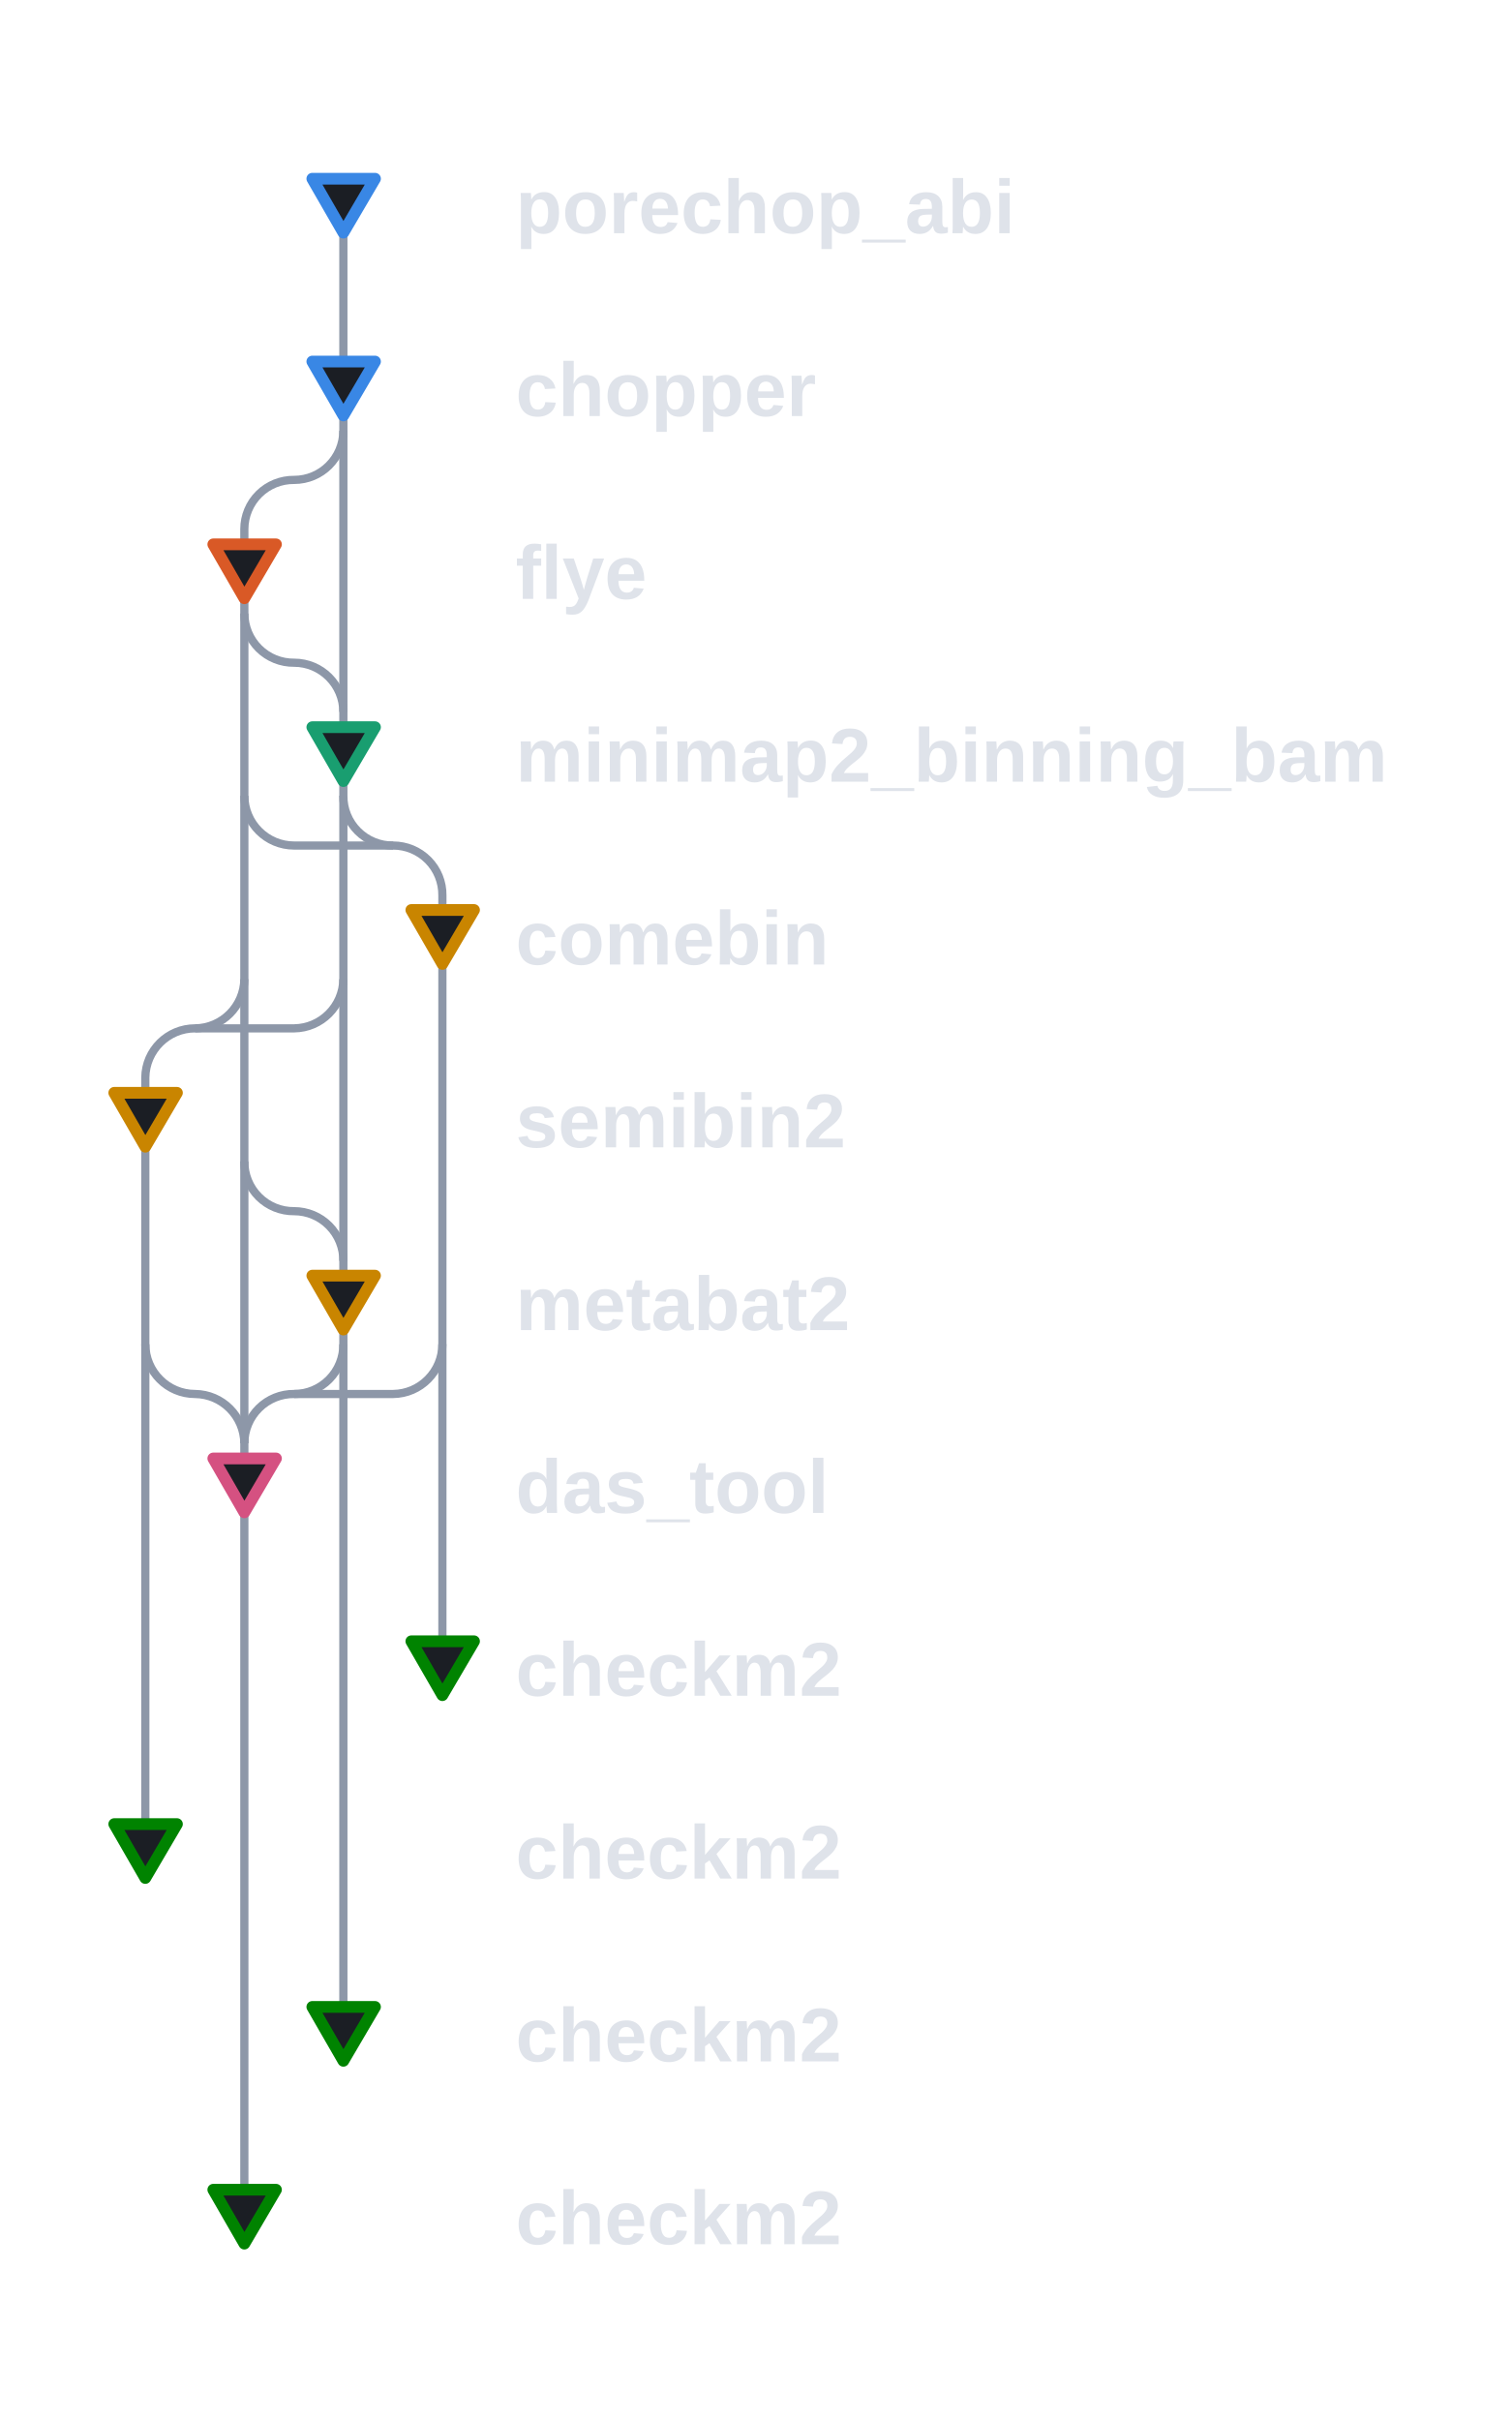
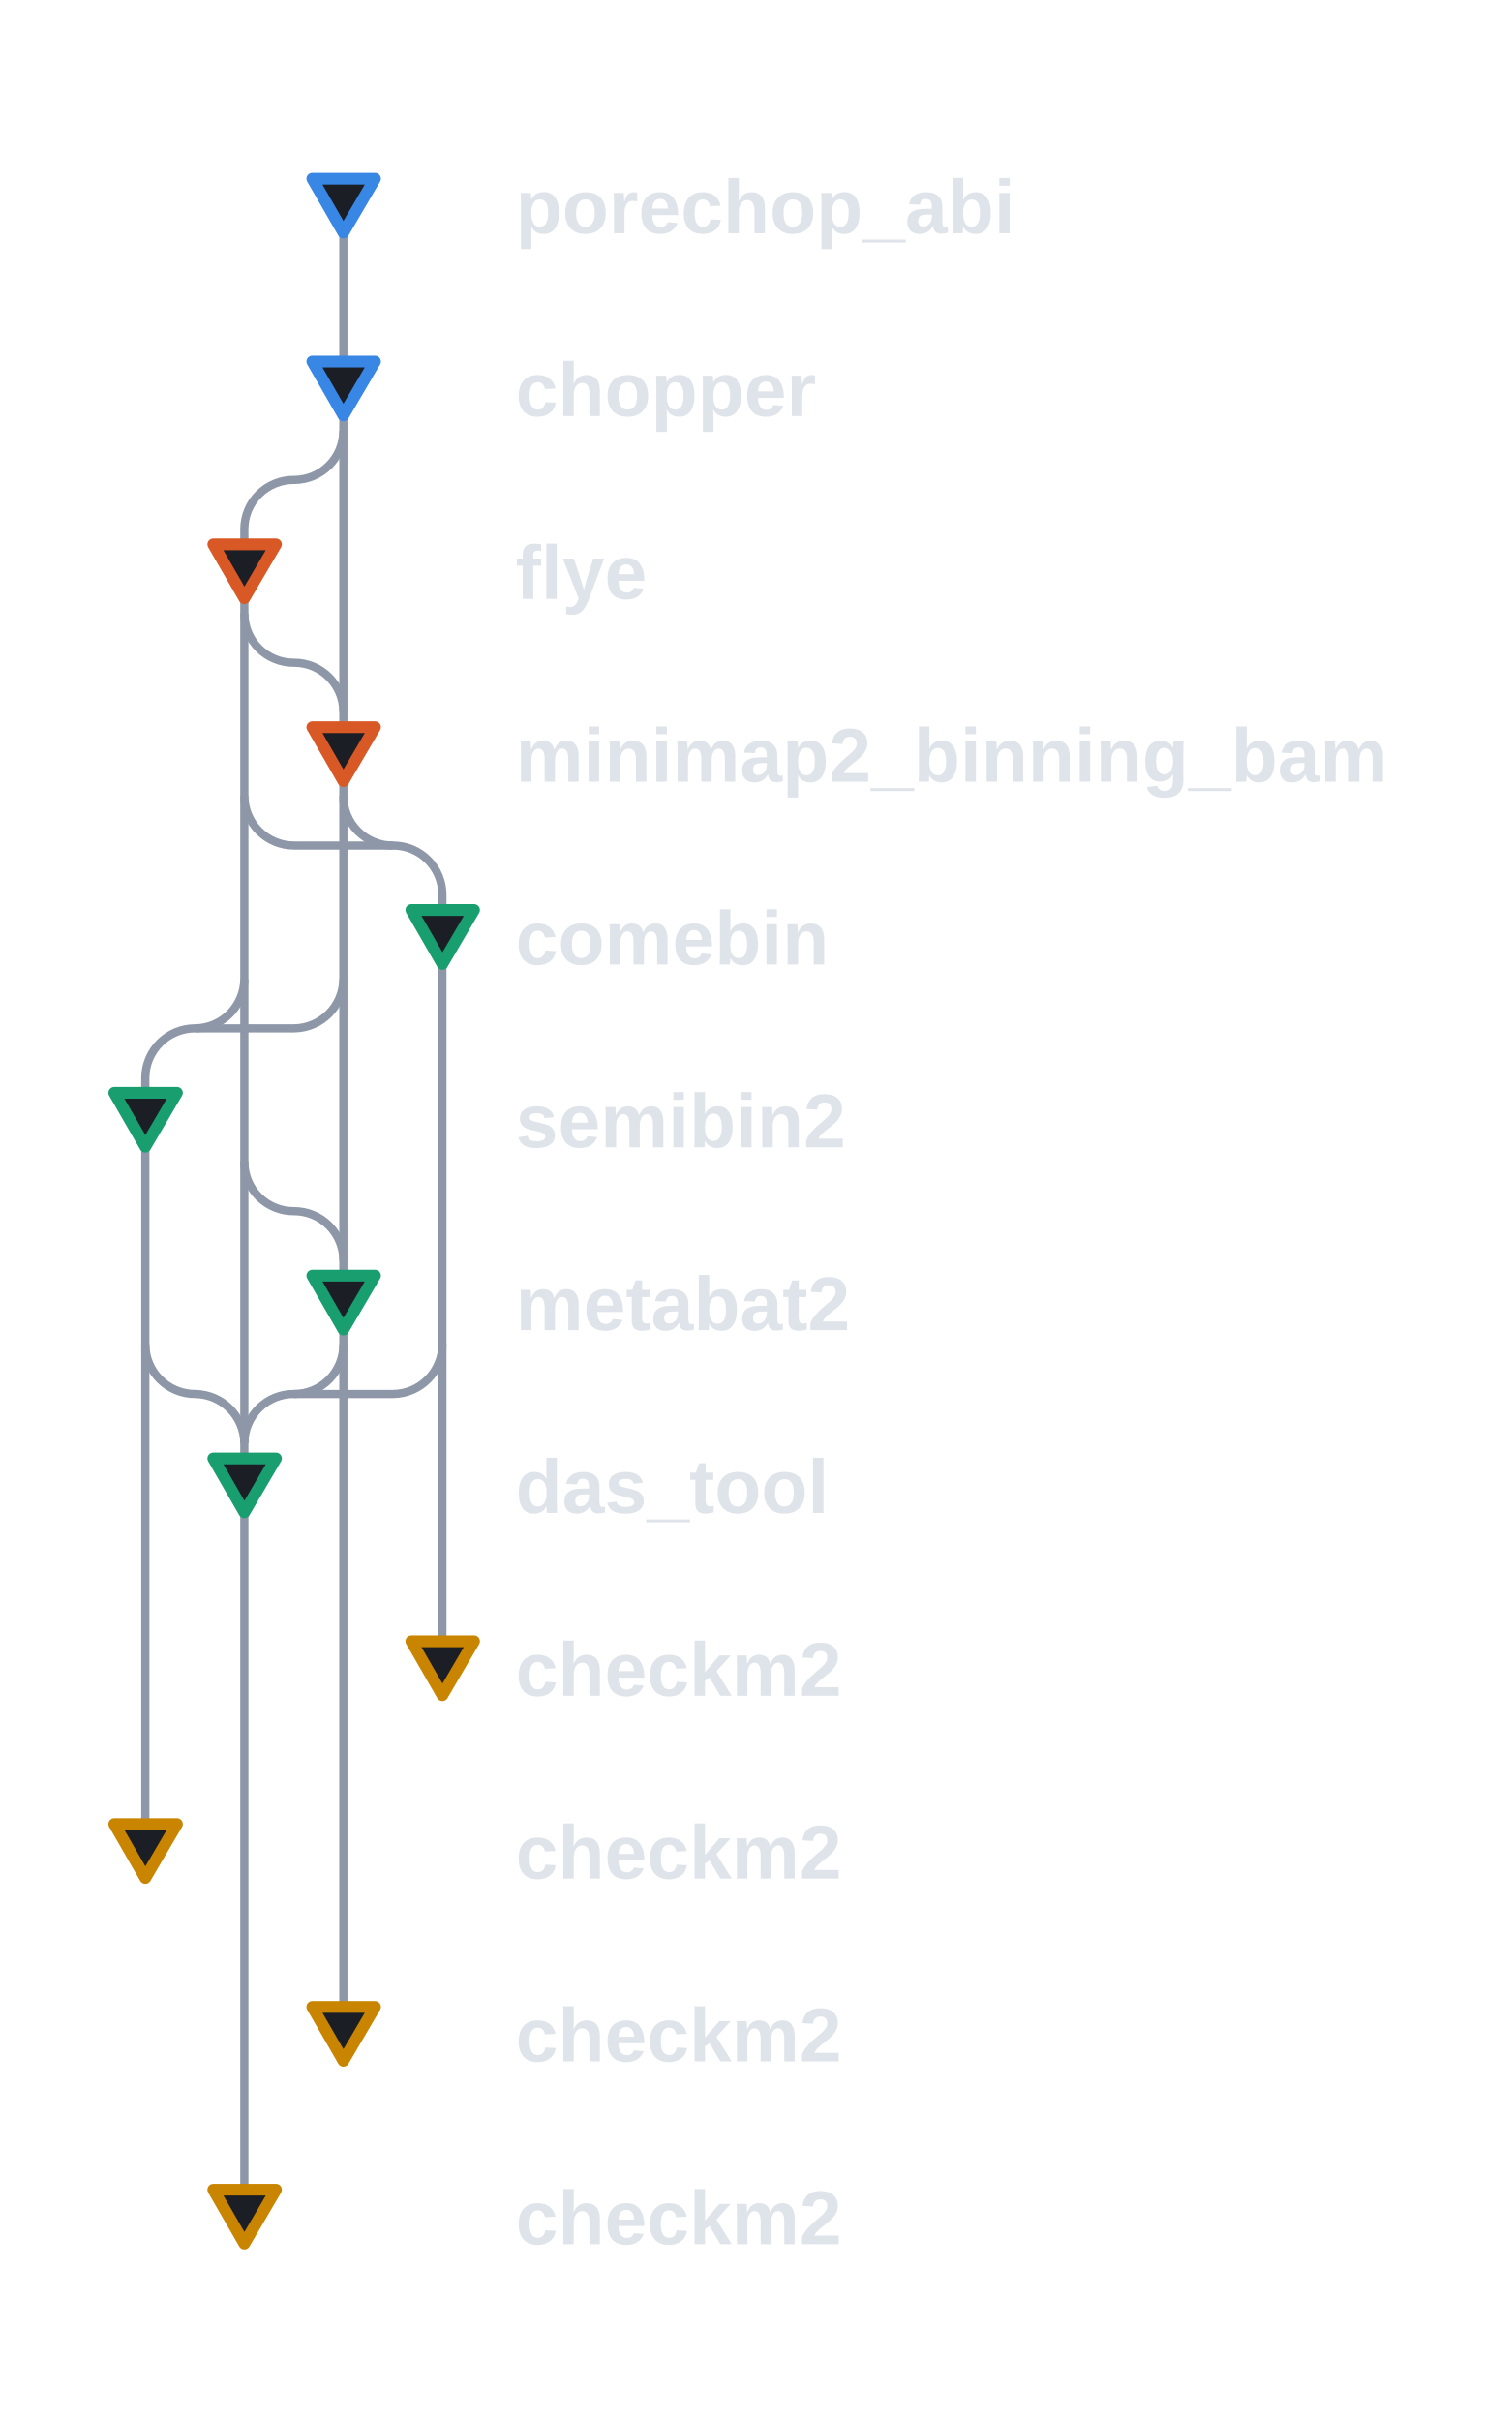
<svg xmlns="http://www.w3.org/2000/svg" width="258" height="413" viewBox="0 0 258 413">
  <g fill="none" stroke="#8D97A8" stroke-width="1.4" stroke-linejoin="round" stroke-linecap="butt">
    <path d="M 58.6,39.7 L 58.6,61.7" />
    <path d="M 58.6,70.9 L 58.6,73.5 L 58.6,121.5 L 58.6,124.1" />
    <path d="M 58.6,133.3 L 58.6,135.8 L 58.6,167.1 L 58.6,215.2 L 58.6,217.7" />
    <path d="M 58.6,226.9 L 58.6,229.4 L 58.6,342.5" />
    <path d="M 41.7,92.9 L 41.7,90.3 A 8.4,8.4 0 0 1 50.2,81.9 A 8.4,8.4 0 0 0 58.6,73.5" />
    <path d="M 41.7,102.1 L 41.7,104.7 L 41.7,135.8 L 41.7,167.1 L 41.7,198.2 L 41.7,246.3 L 41.7,248.9" />
    <path d="M 41.7,258.1 L 41.7,373.7" />
    <path d="M 75.5,155.3 L 75.5,152.8 A 8.4,8.4 0 0 0 67.1,144.3 L 50.2,144.3 A 8.5,8.5 0 0 1 41.7,135.8" />
    <path d="M 75.5,164.5 L 75.5,229.4 L 75.5,280.1" />
    <path d="M 24.8,186.5 L 24.8,183.9 A 8.5,8.5 0 0 1 33.3,175.5 L 50.2,175.5 A 8.5,8.5 0 0 0 58.6,167.1" />
    <path d="M 24.8,195.7 L 24.8,229.4 L 24.8,311.3" />
    <path d="M 41.7,104.7 A 8.4,8.4 0 0 0 50.2,113.1 A 8.4,8.4 0 0 1 58.6,121.5" />
    <path d="M 41.7,167.1 A 8.5,8.5 0 0 1 33.3,175.5" />
    <path d="M 41.7,198.2 A 8.4,8.4 0 0 0 50.2,206.7 A 8.4,8.4 0 0 1 58.6,215.2" />
    <path d="M 58.6,135.8 A 8.4,8.4 0 0 0 67.1,144.3" />
    <path d="M 75.5,229.4 A 8.5,8.5 0 0 1 67.1,237.9 L 50.2,237.9 A 8.4,8.4 0 0 0 41.7,246.3" />
    <path d="M 24.8,229.4 A 8.5,8.5 0 0 0 33.3,237.9 A 8.5,8.5 0 0 1 41.7,246.3" />
    <path d="M 58.6,229.4 A 8.4,8.4 0 0 1 50.2,237.9" />
  </g>
  <g>
    <polygon points="53.3,30.5 64.0,30.5 58.6,39.7" fill="#1B1E24" stroke="#3987e5" stroke-width="2.0" stroke-linejoin="round" />
    <text x="88.0" y="39.8" font-family="Arial" font-size="13" fill="#DFE3EA" font-weight="600" text-anchor="start">porechop_abi</text>
  </g>
  <g>
    <polygon points="53.3,61.7 64.0,61.7 58.6,70.9" fill="#1B1E24" stroke="#3987e5" stroke-width="2.0" stroke-linejoin="round" />
    <text x="88.0" y="71.0" font-family="Arial" font-size="13" fill="#DFE3EA" font-weight="600" text-anchor="start">chopper</text>
  </g>
  <g>
    <polygon points="36.4,92.9 47.1,92.9 41.7,102.1" fill="#1B1E24" stroke="#d95926" stroke-width="2.0" stroke-linejoin="round" />
    <text x="88.0" y="102.2" font-family="Arial" font-size="13" fill="#DFE3EA" font-weight="600" text-anchor="start">flye</text>
  </g>
  <g>
-     <polygon points="53.3,124.1 64.0,124.1 58.6,133.3" fill="#1B1E24" stroke="#199e70" stroke-width="2.0" stroke-linejoin="round" />
+     <polygon points="53.3,124.1 64.0,124.1 58.6,133.3" fill="#1B1E24" stroke="#d95926" stroke-width="2.0" stroke-linejoin="round" />
    <text x="88.0" y="133.4" font-family="Arial" font-size="13" fill="#DFE3EA" font-weight="600" text-anchor="start">minimap2_binning_bam</text>
  </g>
  <g>
-     <polygon points="70.2,155.3 80.9,155.3 75.5,164.5" fill="#1B1E24" stroke="#c98500" stroke-width="2.0" stroke-linejoin="round" />
+     <polygon points="70.2,155.3 80.9,155.3 75.5,164.5" fill="#1B1E24" stroke="#199e70" stroke-width="2.0" stroke-linejoin="round" />
    <text x="88.0" y="164.6" font-family="Arial" font-size="13" fill="#DFE3EA" font-weight="600" text-anchor="start">comebin</text>
  </g>
  <g>
-     <polygon points="19.5,186.5 30.2,186.5 24.8,195.7" fill="#1B1E24" stroke="#c98500" stroke-width="2.0" stroke-linejoin="round" />
+     <polygon points="19.5,186.5 30.2,186.5 24.8,195.7" fill="#1B1E24" stroke="#199e70" stroke-width="2.0" stroke-linejoin="round" />
    <text x="88.0" y="195.8" font-family="Arial" font-size="13" fill="#DFE3EA" font-weight="600" text-anchor="start">semibin2</text>
  </g>
  <g>
-     <polygon points="53.3,217.7 64.0,217.7 58.6,226.9" fill="#1B1E24" stroke="#c98500" stroke-width="2.0" stroke-linejoin="round" />
+     <polygon points="53.3,217.7 64.0,217.7 58.6,226.9" fill="#1B1E24" stroke="#199e70" stroke-width="2.0" stroke-linejoin="round" />
    <text x="88.0" y="227.0" font-family="Arial" font-size="13" fill="#DFE3EA" font-weight="600" text-anchor="start">metabat2</text>
  </g>
  <g>
-     <polygon points="36.4,248.9 47.1,248.9 41.7,258.1" fill="#1B1E24" stroke="#d55181" stroke-width="2.0" stroke-linejoin="round" />
+     <polygon points="36.4,248.9 47.1,248.9 41.7,258.1" fill="#1B1E24" stroke="#199e70" stroke-width="2.0" stroke-linejoin="round" />
    <text x="88.0" y="258.2" font-family="Arial" font-size="13" fill="#DFE3EA" font-weight="600" text-anchor="start">das_tool</text>
  </g>
  <g>
-     <polygon points="70.2,280.1 80.9,280.1 75.5,289.3" fill="#1B1E24" stroke="#008300" stroke-width="2.0" stroke-linejoin="round" />
+     <polygon points="70.2,280.1 80.9,280.1 75.5,289.3" fill="#1B1E24" stroke="#c98500" stroke-width="2.0" stroke-linejoin="round" />
    <text x="88.0" y="289.4" font-family="Arial" font-size="13" fill="#DFE3EA" font-weight="600" text-anchor="start">checkm2</text>
  </g>
  <g>
-     <polygon points="19.5,311.3 30.2,311.3 24.8,320.5" fill="#1B1E24" stroke="#008300" stroke-width="2.0" stroke-linejoin="round" />
+     <polygon points="19.5,311.3 30.2,311.3 24.8,320.5" fill="#1B1E24" stroke="#c98500" stroke-width="2.0" stroke-linejoin="round" />
    <text x="88.0" y="320.6" font-family="Arial" font-size="13" fill="#DFE3EA" font-weight="600" text-anchor="start">checkm2</text>
  </g>
  <g>
-     <polygon points="53.3,342.5 64.0,342.5 58.6,351.7" fill="#1B1E24" stroke="#008300" stroke-width="2.0" stroke-linejoin="round" />
+     <polygon points="53.3,342.5 64.0,342.5 58.6,351.7" fill="#1B1E24" stroke="#c98500" stroke-width="2.0" stroke-linejoin="round" />
    <text x="88.0" y="351.8" font-family="Arial" font-size="13" fill="#DFE3EA" font-weight="600" text-anchor="start">checkm2</text>
  </g>
  <g>
-     <polygon points="36.4,373.7 47.1,373.7 41.7,382.9" fill="#1B1E24" stroke="#008300" stroke-width="2.0" stroke-linejoin="round" />
+     <polygon points="36.4,373.7 47.1,373.7 41.7,382.9" fill="#1B1E24" stroke="#c98500" stroke-width="2.0" stroke-linejoin="round" />
    <text x="88.0" y="383.0" font-family="Arial" font-size="13" fill="#DFE3EA" font-weight="600" text-anchor="start">checkm2</text>
  </g>
</svg>
